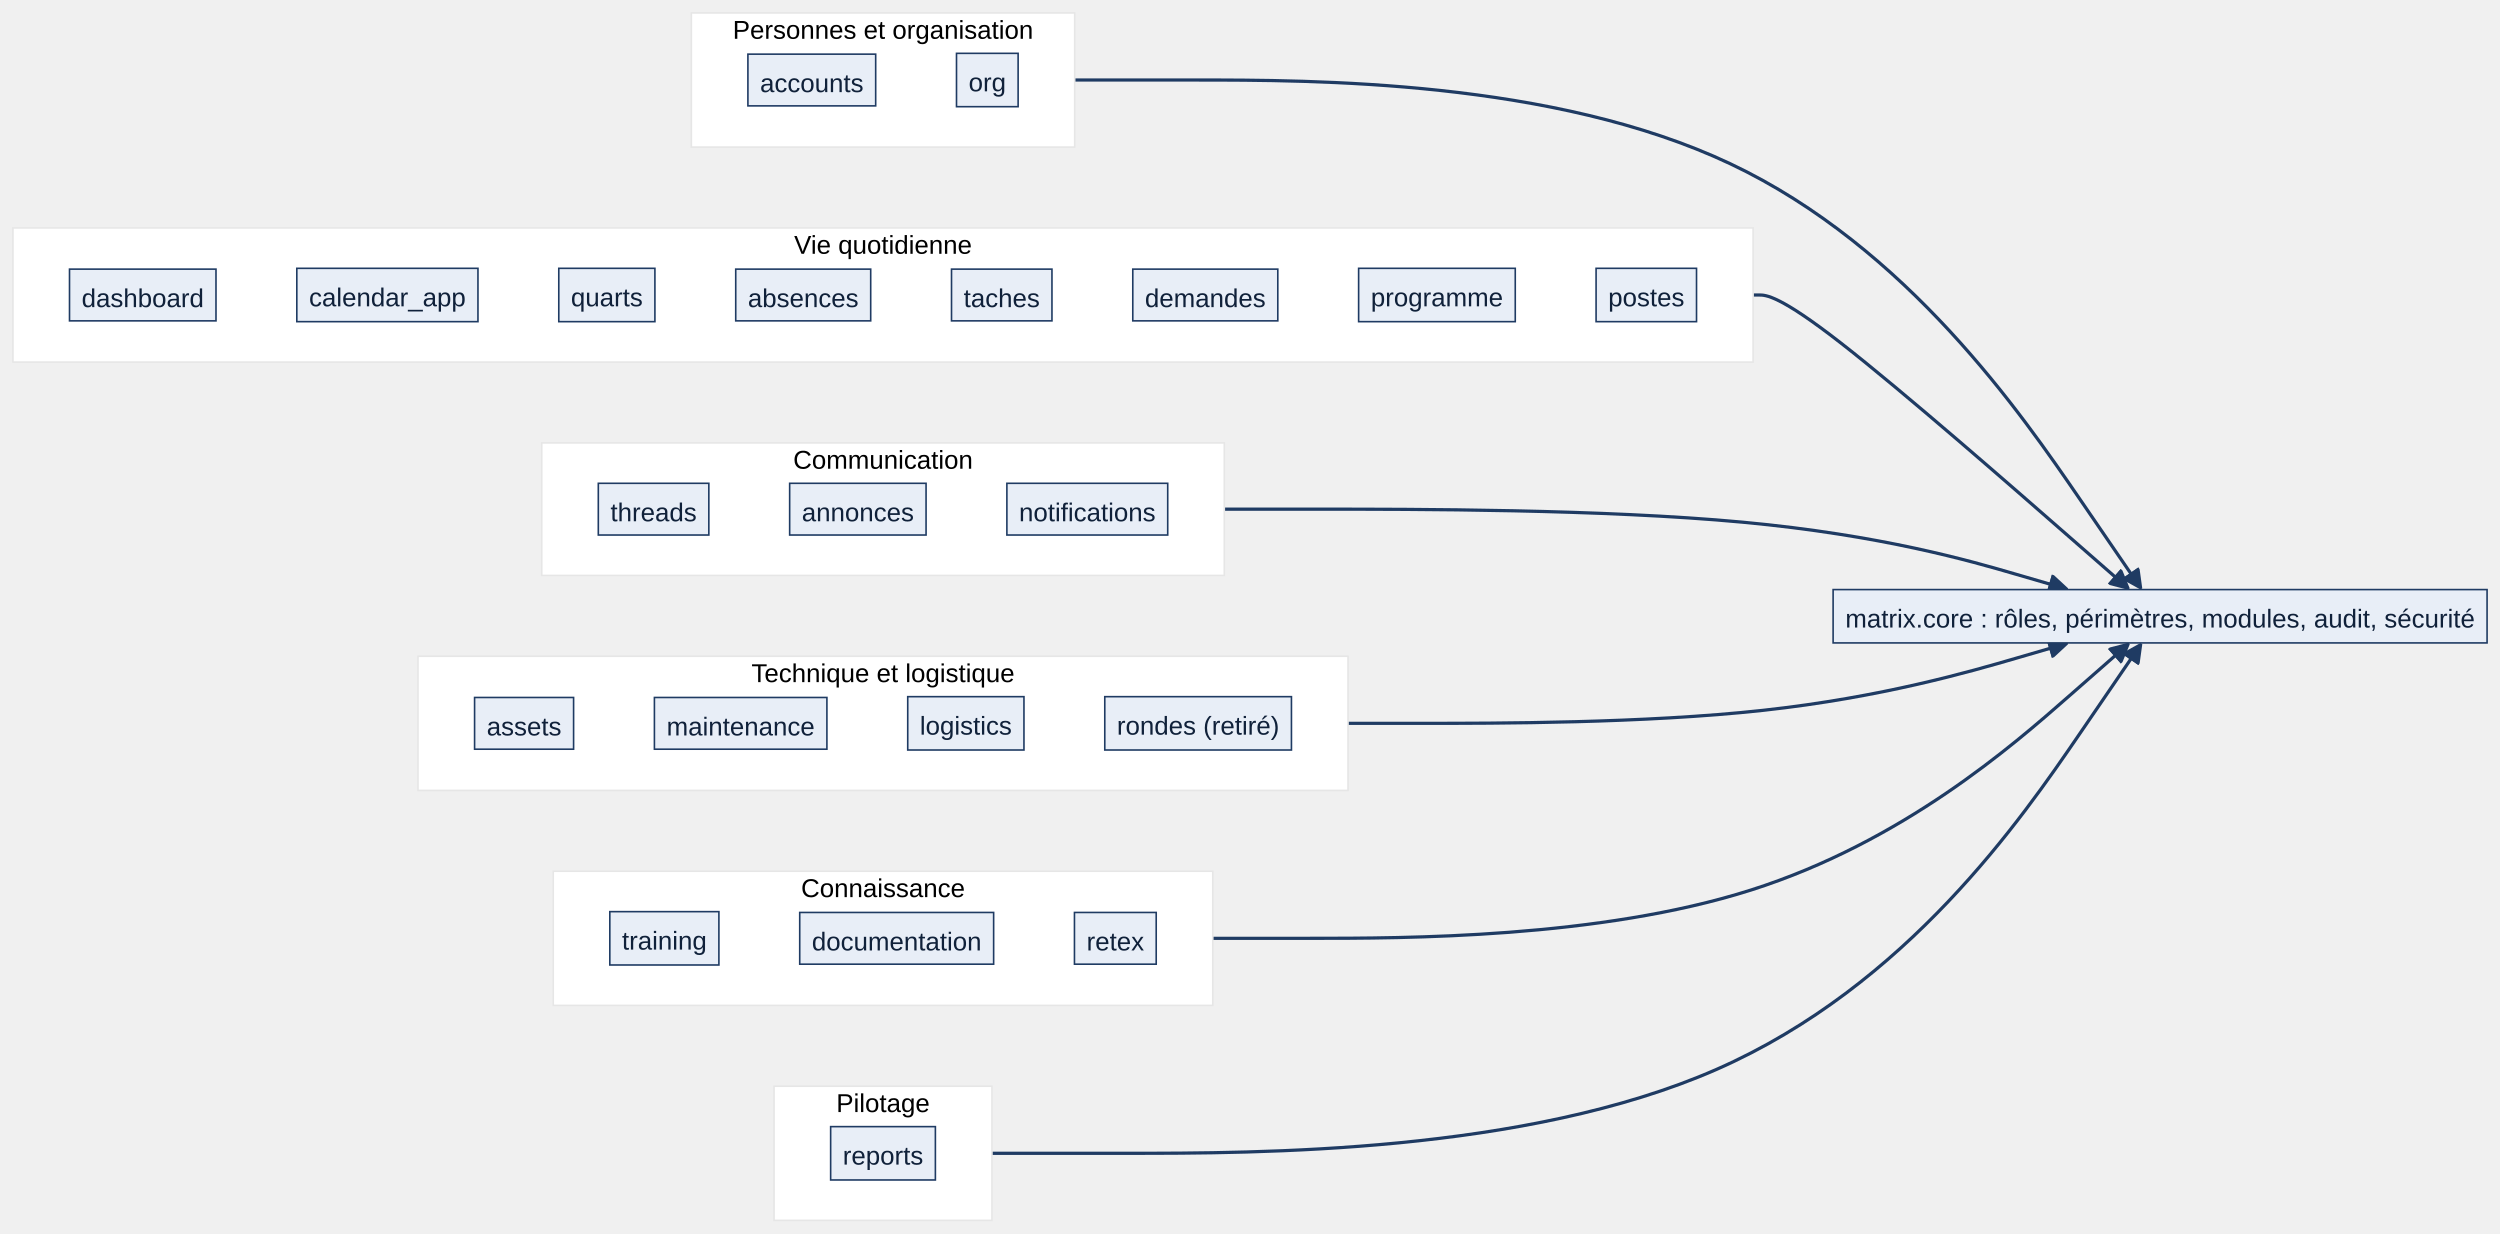
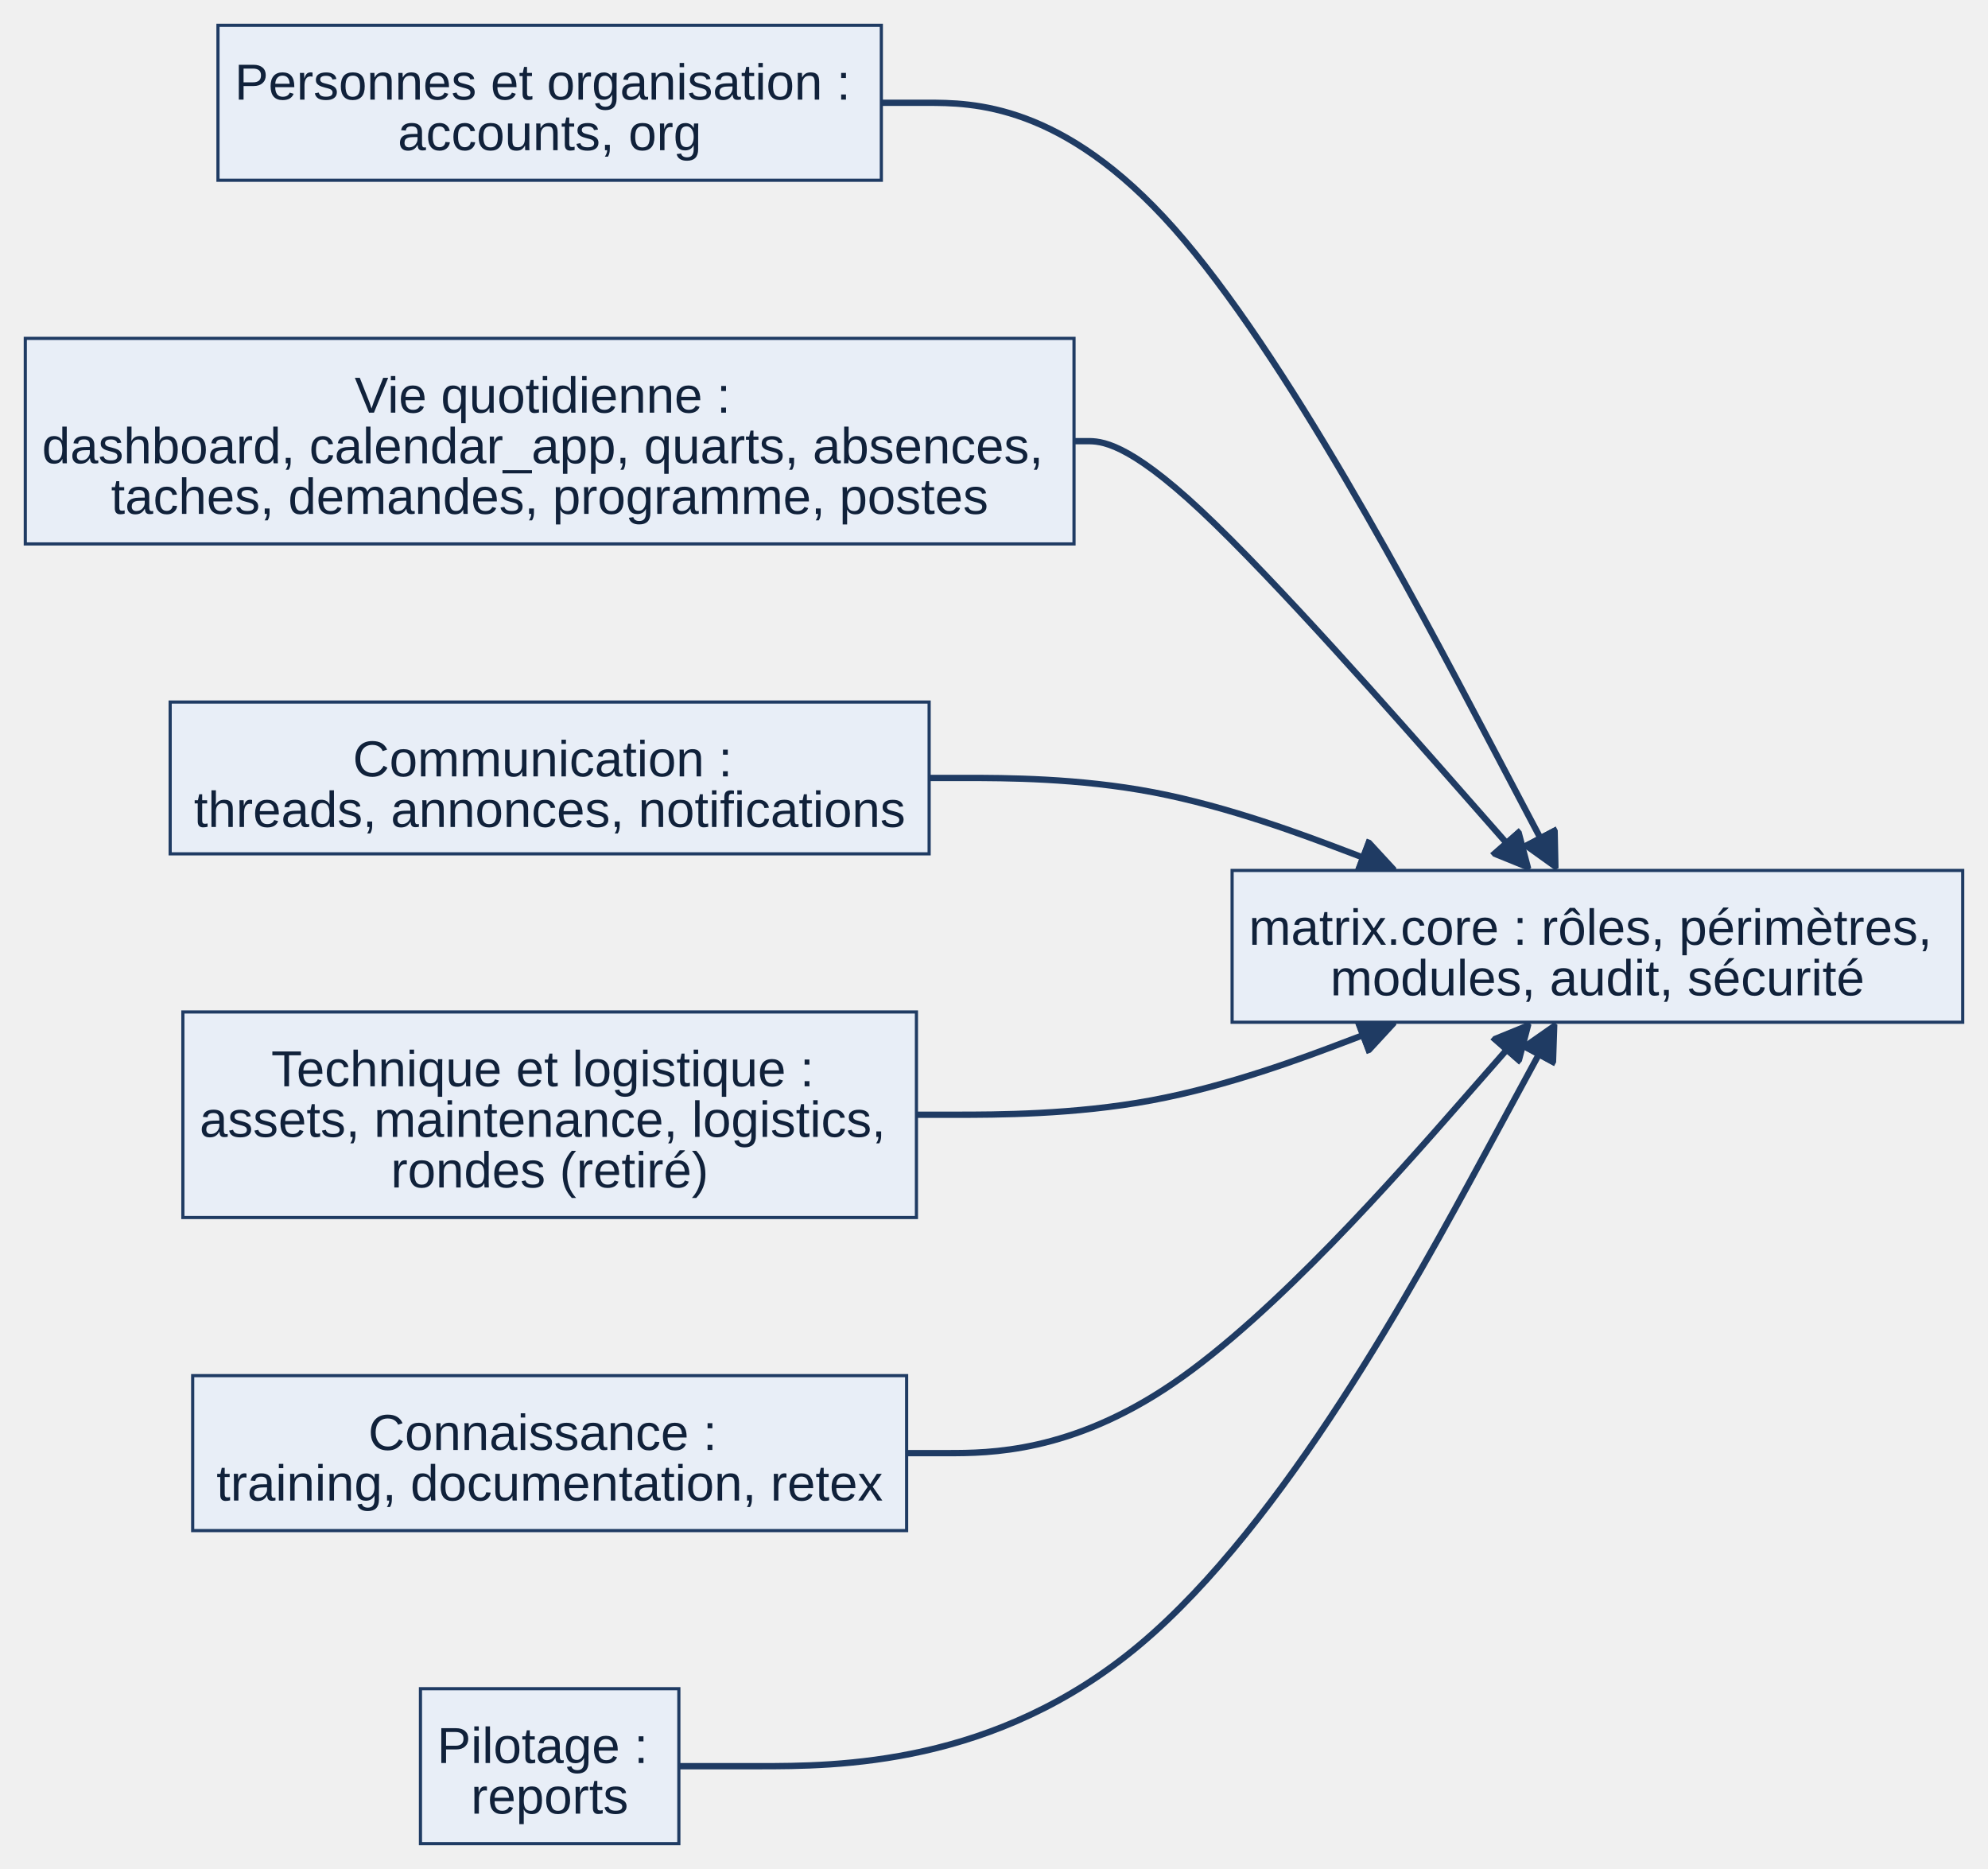
- <svg xmlns="http://www.w3.org/2000/svg" aria-roledescription="flowchart-v2" role="graphics-document document" viewBox="-7.5 -8 1546.648 763" style="max-width: 1546.648px;" width="100%" id="sS02_carte_modulesmmd">
+ <svg xmlns="http://www.w3.org/2000/svg" aria-roledescription="flowchart-v2" role="graphics-document document" viewBox="-8 -8 628.734 591" style="max-width: 628.734px;" width="100%" id="sS02_carte_modulesmmd">
  <style>#sS02_carte_modulesmmd{font-family:Arial,sans-serif;font-size:16px;fill:#10213a;}#sS02_carte_modulesmmd .error-icon{fill:#ffffff;}#sS02_carte_modulesmmd .error-text{fill:#000000;stroke:#000000;}#sS02_carte_modulesmmd .edge-thickness-normal{stroke-width:2px;}#sS02_carte_modulesmmd .edge-thickness-thick{stroke-width:3.5px;}#sS02_carte_modulesmmd .edge-pattern-solid{stroke-dasharray:0;}#sS02_carte_modulesmmd .edge-pattern-dashed{stroke-dasharray:3;}#sS02_carte_modulesmmd .edge-pattern-dotted{stroke-dasharray:2;}#sS02_carte_modulesmmd .marker{fill:#1f3b63;stroke:#1f3b63;}#sS02_carte_modulesmmd .marker.cross{stroke:#1f3b63;}#sS02_carte_modulesmmd svg{font-family:Arial,sans-serif;font-size:16px;}#sS02_carte_modulesmmd .label{font-family:Arial,sans-serif;color:#10213a;}#sS02_carte_modulesmmd .cluster-label text{fill:#000000;}#sS02_carte_modulesmmd .cluster-label span,#sS02_carte_modulesmmd p{color:#000000;}#sS02_carte_modulesmmd .label text,#sS02_carte_modulesmmd span,#sS02_carte_modulesmmd p{fill:#10213a;color:#10213a;}#sS02_carte_modulesmmd .node rect,#sS02_carte_modulesmmd .node circle,#sS02_carte_modulesmmd .node ellipse,#sS02_carte_modulesmmd .node polygon,#sS02_carte_modulesmmd .node path{fill:#e8eef7;stroke:#1f3b63;stroke-width:1px;}#sS02_carte_modulesmmd .flowchart-label text{text-anchor:middle;}#sS02_carte_modulesmmd .node .katex path{fill:#000;stroke:#000;stroke-width:1px;}#sS02_carte_modulesmmd .node .label{text-align:center;}#sS02_carte_modulesmmd .node.clickable{cursor:pointer;}#sS02_carte_modulesmmd .arrowheadPath{fill:#0b0b0b;}#sS02_carte_modulesmmd .edgePath .path{stroke:#1f3b63;stroke-width:2.0px;}#sS02_carte_modulesmmd .flowchart-link{stroke:#1f3b63;fill:none;}#sS02_carte_modulesmmd .edgeLabel{background-color:#f3f6fa;text-align:center;}#sS02_carte_modulesmmd .edgeLabel rect{opacity:0.5;background-color:#f3f6fa;fill:#f3f6fa;}#sS02_carte_modulesmmd .labelBkg{background-color:rgba(243, 246, 250, 0.5);}#sS02_carte_modulesmmd .cluster rect{fill:#ffffff;stroke:hsl(0, 0%, 90%);stroke-width:1px;}#sS02_carte_modulesmmd .cluster text{fill:#000000;}#sS02_carte_modulesmmd .cluster span,#sS02_carte_modulesmmd p{color:#000000;}#sS02_carte_modulesmmd div.mermaidTooltip{position:absolute;text-align:center;max-width:200px;padding:2px;font-family:Arial,sans-serif;font-size:12px;background:#ffffff;border:1px solid hsl(0, 0%, 90%);border-radius:2px;pointer-events:none;z-index:100;}#sS02_carte_modulesmmd .flowchartTitleText{text-anchor:middle;font-size:18px;fill:#10213a;}#sS02_carte_modulesmmd :root{--mermaid-font-family:"trebuchet ms",verdana,arial,sans-serif;}</style>
  <g>
    <marker orient="auto" markerHeight="12" markerWidth="12" markerUnits="userSpaceOnUse" refY="5" refX="6" viewBox="0 0 10 10" class="marker flowchart" id="sS02_carte_modulesmmd_flowchart-pointEnd">
      <path style="stroke-width: 1; stroke-dasharray: 1, 0;" class="arrowMarkerPath" d="M 0 0 L 10 5 L 0 10 z" />
    </marker>
    <marker orient="auto" markerHeight="12" markerWidth="12" markerUnits="userSpaceOnUse" refY="5" refX="4.5" viewBox="0 0 10 10" class="marker flowchart" id="sS02_carte_modulesmmd_flowchart-pointStart">
      <path style="stroke-width: 1; stroke-dasharray: 1, 0;" class="arrowMarkerPath" d="M 0 5 L 10 10 L 10 0 z" />
    </marker>
    <marker orient="auto" markerHeight="11" markerWidth="11" markerUnits="userSpaceOnUse" refY="5" refX="11" viewBox="0 0 10 10" class="marker flowchart" id="sS02_carte_modulesmmd_flowchart-circleEnd">
      <circle style="stroke-width: 1; stroke-dasharray: 1, 0;" class="arrowMarkerPath" r="5" cy="5" cx="5" />
    </marker>
    <marker orient="auto" markerHeight="11" markerWidth="11" markerUnits="userSpaceOnUse" refY="5" refX="-1" viewBox="0 0 10 10" class="marker flowchart" id="sS02_carte_modulesmmd_flowchart-circleStart">
      <circle style="stroke-width: 1; stroke-dasharray: 1, 0;" class="arrowMarkerPath" r="5" cy="5" cx="5" />
    </marker>
    <marker orient="auto" markerHeight="11" markerWidth="11" markerUnits="userSpaceOnUse" refY="5.2" refX="12" viewBox="0 0 11 11" class="marker cross flowchart" id="sS02_carte_modulesmmd_flowchart-crossEnd">
      <path style="stroke-width: 2; stroke-dasharray: 1, 0;" class="arrowMarkerPath" d="M 1,1 l 9,9 M 10,1 l -9,9" />
    </marker>
    <marker orient="auto" markerHeight="11" markerWidth="11" markerUnits="userSpaceOnUse" refY="5.2" refX="-1" viewBox="0 0 11 11" class="marker cross flowchart" id="sS02_carte_modulesmmd_flowchart-crossStart">
      <path style="stroke-width: 2; stroke-dasharray: 1, 0;" class="arrowMarkerPath" d="M 1,1 l 9,9 M 10,1 l -9,9" />
    </marker>
    <g class="root">
      <g class="clusters" />
      <g class="edgePaths">
-         <path marker-end="url(#sS02_carte_modulesmmd_flowchart-pointEnd)" style="fill:none;" class="edge-thickness-normal edge-pattern-solid flowchart-link LS-PERS LE-CORE" id="L-PERS-CORE-0" d="M656.871,41.5L730.988,41.5C805.104,41.5,953.337,41.5,1062.952,93.313C1172.567,145.126,1243.563,248.752,1279.061,300.565L1314.559,352.378" />
-         <path marker-end="url(#sS02_carte_modulesmmd_flowchart-pointEnd)" style="fill:none;" class="edge-thickness-normal edge-pattern-solid flowchart-link LS-VIE LE-CORE" id="L-VIE-CORE-0" d="M1076.57,174.5L1080.737,174.5C1084.904,174.5,1093.237,174.5,1131.475,204.294C1169.714,234.087,1237.857,293.674,1271.929,323.468L1306,353.261" />
-         <path marker-end="url(#sS02_carte_modulesmmd_flowchart-pointEnd)" style="fill:none;" class="edge-thickness-normal edge-pattern-solid flowchart-link LS-COM LE-CORE" id="L-COM-CORE-0" d="M749.418,307L808.11,307C866.802,307,984.186,307,1070.477,315.044C1156.768,323.089,1211.966,339.178,1239.564,347.222L1267.163,355.267" />
-         <path marker-end="url(#sS02_carte_modulesmmd_flowchart-pointEnd)" style="fill:none;" class="edge-thickness-normal edge-pattern-solid flowchart-link LS-TECH LE-CORE" id="L-TECH-CORE-0" d="M825.965,439.5L871.899,439.5C917.833,439.5,1009.702,439.5,1083.235,431.456C1156.768,423.411,1211.966,407.322,1239.564,399.278L1267.163,391.233" />
-         <path marker-end="url(#sS02_carte_modulesmmd_flowchart-pointEnd)" style="fill:none;" class="edge-thickness-normal edge-pattern-solid flowchart-link LS-SAV LE-CORE" id="L-SAV-CORE-0" d="M742.301,572.5L802.179,572.5C862.057,572.5,981.814,572.5,1075.772,542.624C1169.731,512.748,1237.891,452.996,1271.972,423.12L1306.052,393.244" />
-         <path marker-end="url(#sS02_carte_modulesmmd_flowchart-pointEnd)" style="fill:none;" class="edge-thickness-normal edge-pattern-solid flowchart-link LS-PIL LE-CORE" id="L-PIL-CORE-0" d="M605.684,705.5L688.331,705.5C770.979,705.5,936.275,705.5,1054.424,653.604C1172.573,601.708,1243.576,497.916,1279.078,446.02L1314.579,394.124" />
+         <path marker-end="url(#sS02_carte_modulesmmd_flowchart-pointEnd)" style="fill:none;" class="edge-thickness-normal edge-pattern-solid flowchart-link LS-PERS LE-CORE" id="L-PERS-CORE-0" d="M270.734,24.5L285.057,24.5C299.38,24.5,328.026,24.5,363.252,64.177C398.478,103.854,440.283,183.207,461.186,222.884L482.089,262.561" />
+         <path marker-end="url(#sS02_carte_modulesmmd_flowchart-pointEnd)" style="fill:none;" class="edge-thickness-normal edge-pattern-solid flowchart-link LS-VIE LE-CORE" id="L-VIE-CORE-0" d="M331.672,131.5L335.839,131.5C340.005,131.5,348.339,131.5,371.825,153.462C395.311,175.424,433.95,219.347,453.27,241.309L472.59,263.271" />
+         <path marker-end="url(#sS02_carte_modulesmmd_flowchart-pointEnd)" style="fill:none;" class="edge-thickness-normal edge-pattern-solid flowchart-link LS-COM LE-CORE" id="L-COM-CORE-0" d="M285.852,238L297.655,238C309.458,238,333.065,238,356.908,242.562C380.751,247.124,404.83,256.248,416.869,260.81L428.909,265.372" />
+         <path marker-end="url(#sS02_carte_modulesmmd_flowchart-pointEnd)" style="fill:none;" class="edge-thickness-normal edge-pattern-solid flowchart-link LS-TECH LE-CORE" id="L-TECH-CORE-0" d="M281.836,344.5L294.309,344.5C306.781,344.5,331.727,344.5,356.239,339.938C380.751,335.376,404.83,326.252,416.869,321.69L428.909,317.128" />
+         <path marker-end="url(#sS02_carte_modulesmmd_flowchart-pointEnd)" style="fill:none;" class="edge-thickness-normal edge-pattern-solid flowchart-link LS-SAV LE-CORE" id="L-SAV-CORE-0" d="M278.734,451.5L291.724,451.5C304.714,451.5,330.693,451.5,363.014,429.456C395.335,407.412,433.999,363.323,453.33,341.279L472.662,319.235" />
+         <path marker-end="url(#sS02_carte_modulesmmd_flowchart-pointEnd)" style="fill:none;" class="edge-thickness-normal edge-pattern-solid flowchart-link LS-PIL LE-CORE" id="L-PIL-CORE-0" d="M206.695,550.5L231.691,550.5C256.688,550.5,306.68,550.5,352.508,512.068C398.337,473.636,440.002,396.773,460.835,358.341L481.668,319.909" />
      </g>
      <g class="edgeLabels">
        <g class="edgeLabel">
          <g transform="translate(0, 0)" class="label">
            <rect height="0" width="0" ry="0" rx="0" />
            <text style="">
              <tspan class="row" x="0" dy="1em" xml:space="preserve" />
            </text>
          </g>
        </g>
        <g class="edgeLabel">
          <g transform="translate(0, 0)" class="label">
            <rect height="0" width="0" ry="0" rx="0" />
            <text style="">
              <tspan class="row" x="0" dy="1em" xml:space="preserve" />
            </text>
          </g>
        </g>
        <g class="edgeLabel">
          <g transform="translate(0, 0)" class="label">
            <rect height="0" width="0" ry="0" rx="0" />
            <text style="">
              <tspan class="row" x="0" dy="1em" xml:space="preserve" />
            </text>
          </g>
        </g>
        <g class="edgeLabel">
          <g transform="translate(0, 0)" class="label">
            <rect height="0" width="0" ry="0" rx="0" />
            <text style="">
              <tspan class="row" x="0" dy="1em" xml:space="preserve" />
            </text>
          </g>
        </g>
        <g class="edgeLabel">
          <g transform="translate(0, 0)" class="label">
            <rect height="0" width="0" ry="0" rx="0" />
            <text style="">
              <tspan class="row" x="0" dy="1em" xml:space="preserve" />
            </text>
          </g>
        </g>
        <g class="edgeLabel">
          <g transform="translate(0, 0)" class="label">
            <rect height="0" width="0" ry="0" rx="0" />
            <text style="">
              <tspan class="row" x="0" dy="1em" xml:space="preserve" />
            </text>
          </g>
        </g>
      </g>
      <g class="nodes">
-         <g transform="translate(463.3867, 656)" class="root">
-           <g class="clusters">
-             <g id="PIL" class="cluster default flowchart-label">
-               <rect height="83" width="134.797" y="8" x="8" ry="0" rx="0" style="" />
-               <g transform="translate(75.39844, 8)" class="cluster-label">
-                 <text style="">
-                   <tspan class="row" x="0" dy="1em" xml:space="preserve">Pilotage</tspan>
-                 </text>
-               </g>
-             </g>
-           </g>
-           <g class="edgePaths" />
-           <g class="edgeLabels" />
-           <g class="nodes">
-             <g transform="translate(75.39844, 49.5)" data-id="reports" data-node="true" id="flowchart-reports-40" class="node default default flowchart-label">
-               <rect height="33" width="64.797" y="-16.5" x="-32.398" ry="0" rx="0" style="" class="basic label-container" />
-               <g transform="translate(0, -9)" style="" class="label">
-                 <rect />
-                 <text style="">
-                   <tspan class="row" x="0" dy="1em" xml:space="preserve">reports</tspan>
-                 </text>
-               </g>
-             </g>
+         <g transform="translate(165.8359, 24.5)" data-id="PERS" data-node="true" id="flowchart-PERS-18" class="node default default flowchart-label">
+           <rect height="49" width="209.797" y="-24.5" x="-104.898" ry="0" rx="0" style="" class="basic label-container" />
+           <g transform="translate(0, -17)" style="" class="label">
+             <rect />
+             <text style="">
+               <tspan class="row" x="0" dy="1em" xml:space="preserve">Personnes et organisation :</tspan>
+               <tspan class="row" x="0" dy="1em" xml:space="preserve">accounts, org</tspan>
+             </text>
          </g>
        </g>
-         <g transform="translate(326.7695, 523)" class="root">
-           <g class="clusters">
-             <g id="SAV" class="cluster default flowchart-label">
-               <rect height="83" width="408.031" y="8" x="8" ry="0" rx="0" style="" />
-               <g transform="translate(212.0156, 8)" class="cluster-label">
-                 <text style="">
-                   <tspan class="row" x="0" dy="1em" xml:space="preserve">Connaissance</tspan>
-                 </text>
-               </g>
-             </g>
-           </g>
-           <g class="edgePaths" />
-           <g class="edgeLabels" />
-           <g class="nodes">
-             <g transform="translate(76.74219, 49.5)" data-id="training" data-node="true" id="flowchart-training-37" class="node default default flowchart-label">
-               <rect height="33" width="67.484" y="-16.5" x="-33.742" ry="0" rx="0" style="" class="basic label-container" />
-               <g transform="translate(0, -9)" style="" class="label">
-                 <rect />
-                 <text style="">
-                   <tspan class="row" x="0" dy="1em" xml:space="preserve">training</tspan>
-                 </text>
-               </g>
-             </g>
-             <g transform="translate(220.4688, 49.5)" data-id="documentation" data-node="true" id="flowchart-documentation-38" class="node default default flowchart-label">
-               <rect height="32" width="119.969" y="-16" x="-59.984" ry="0" rx="0" style="" class="basic label-container" />
-               <g transform="translate(0, -8.5)" style="" class="label">
-                 <rect />
-                 <text style="">
-                   <tspan class="row" x="0" dy="1em" xml:space="preserve">documentation</tspan>
-                 </text>
-               </g>
-             </g>
-             <g transform="translate(355.7422, 49.5)" data-id="retex" data-node="true" id="flowchart-retex-39" class="node default default flowchart-label">
-               <rect height="32" width="50.578" y="-16" x="-25.289" ry="0" rx="0" style="" class="basic label-container" />
-               <g transform="translate(0, -8.5)" style="" class="label">
-                 <rect />
-                 <text style="">
-                   <tspan class="row" x="0" dy="1em" xml:space="preserve">retex</tspan>
-                 </text>
-               </g>
-             </g>
+         <g transform="translate(165.8359, 131.5)" data-id="VIE" data-node="true" id="flowchart-VIE-19" class="node default default flowchart-label">
+           <rect height="65" width="331.672" y="-32.5" x="-165.836" ry="0" rx="0" style="" class="basic label-container" />
+           <g transform="translate(0, -25)" style="" class="label">
+             <rect />
+             <text style="">
+               <tspan class="row" x="0" dy="1em" xml:space="preserve">Vie quotidienne :</tspan>
+               <tspan class="row" x="0" dy="1em" xml:space="preserve">dashboard, calendar_app, quarts, absences,</tspan>
+               <tspan class="row" x="0" dy="1em" xml:space="preserve">taches, demandes, programme, postes</tspan>
+             </text>
          </g>
        </g>
-         <g transform="translate(243.1055, 390)" class="root">
-           <g class="clusters">
-             <g id="TECH" class="cluster default flowchart-label">
-               <rect height="83" width="575.359" y="8" x="8" ry="0" rx="0" style="" />
-               <g transform="translate(295.6797, 8)" class="cluster-label">
-                 <text style="">
-                   <tspan class="row" x="0" dy="1em" xml:space="preserve">Technique et logistique</tspan>
-                 </text>
-               </g>
-             </g>
-           </g>
-           <g class="edgePaths" />
-           <g class="edgeLabels" />
-           <g class="nodes">
-             <g transform="translate(73.625, 49.5)" data-id="assets" data-node="true" id="flowchart-assets-33" class="node default default flowchart-label">
-               <rect height="32" width="61.25" y="-16" x="-30.625" ry="0" rx="0" style="" class="basic label-container" />
-               <g transform="translate(0, -8.5)" style="" class="label">
-                 <rect />
-                 <text style="">
-                   <tspan class="row" x="0" dy="1em" xml:space="preserve">assets</tspan>
-                 </text>
-               </g>
-             </g>
-             <g transform="translate(207.6094, 49.5)" data-id="maintenance" data-node="true" id="flowchart-maintenance-34" class="node default default flowchart-label">
-               <rect height="32" width="106.719" y="-16" x="-53.359" ry="0" rx="0" style="" class="basic label-container" />
-               <g transform="translate(0, -8.5)" style="" class="label">
-                 <rect />
-                 <text style="">
-                   <tspan class="row" x="0" dy="1em" xml:space="preserve">maintenance</tspan>
-                 </text>
-               </g>
-             </g>
-             <g transform="translate(346.9219, 49.5)" data-id="logistics" data-node="true" id="flowchart-logistics-35" class="node default default flowchart-label">
-               <rect height="33" width="71.906" y="-16.5" x="-35.953" ry="0" rx="0" style="" class="basic label-container" />
-               <g transform="translate(0, -9)" style="" class="label">
-                 <rect />
-                 <text style="">
-                   <tspan class="row" x="0" dy="1em" xml:space="preserve">logistics</tspan>
-                 </text>
-               </g>
-             </g>
-             <g transform="translate(490.6172, 49.5)" data-id="rondes" data-node="true" id="flowchart-rondes-36" class="node default default flowchart-label">
-               <rect height="33" width="115.484" y="-16.5" x="-57.742" ry="0" rx="0" style="" class="basic label-container" />
-               <g transform="translate(0, -9)" style="" class="label">
-                 <rect />
-                 <text style="">
-                   <tspan class="row" x="0" dy="1em" xml:space="preserve">rondes (retiré)</tspan>
-                 </text>
-               </g>
-             </g>
+         <g transform="translate(165.8359, 238)" data-id="COM" data-node="true" id="flowchart-COM-20" class="node default default flowchart-label">
+           <rect height="48" width="240.031" y="-24" x="-120.016" ry="0" rx="0" style="" class="basic label-container" />
+           <g transform="translate(0, -16.5)" style="" class="label">
+             <rect />
+             <text style="">
+               <tspan class="row" x="0" dy="1em" xml:space="preserve">Communication :</tspan>
+               <tspan class="row" x="0" dy="1em" xml:space="preserve">threads, annonces, notifications</tspan>
+             </text>
          </g>
        </g>
-         <g transform="translate(319.6523, 258)" class="root">
-           <g class="clusters">
-             <g id="COM" class="cluster default flowchart-label">
-               <rect height="82" width="422.266" y="8" x="8" ry="0" rx="0" style="" />
-               <g transform="translate(219.1328, 8)" class="cluster-label">
-                 <text style="">
-                   <tspan class="row" x="0" dy="1em" xml:space="preserve">Communication</tspan>
-                 </text>
-               </g>
-             </g>
-           </g>
-           <g class="edgePaths" />
-           <g class="edgeLabels" />
-           <g class="nodes">
-             <g transform="translate(77.1875, 49)" data-id="threads" data-node="true" id="flowchart-threads-30" class="node default default flowchart-label">
-               <rect height="32" width="68.375" y="-16" x="-34.188" ry="0" rx="0" style="" class="basic label-container" />
-               <g transform="translate(0, -8.5)" style="" class="label">
-                 <rect />
-                 <text style="">
-                   <tspan class="row" x="0" dy="1em" xml:space="preserve">threads</tspan>
-                 </text>
-               </g>
-             </g>
-             <g transform="translate(203.5703, 49)" data-id="annonces" data-node="true" id="flowchart-annonces-31" class="node default default flowchart-label">
-               <rect height="32" width="84.391" y="-16" x="-42.195" ry="0" rx="0" style="" class="basic label-container" />
-               <g transform="translate(0, -8.5)" style="" class="label">
-                 <rect />
-                 <text style="">
-                   <tspan class="row" x="0" dy="1em" xml:space="preserve">annonces</tspan>
-                 </text>
-               </g>
-             </g>
-             <g transform="translate(345.5156, 49)" data-id="notifications" data-node="true" id="flowchart-notifications-32" class="node default default flowchart-label">
-               <rect height="32" width="99.5" y="-16" x="-49.75" ry="0" rx="0" style="" class="basic label-container" />
-               <g transform="translate(0, -8.5)" style="" class="label">
-                 <rect />
-                 <text style="">
-                   <tspan class="row" x="0" dy="1em" xml:space="preserve">notifications</tspan>
-                 </text>
-               </g>
-             </g>
+         <g transform="translate(165.8359, 344.5)" data-id="TECH" data-node="true" id="flowchart-TECH-21" class="node default default flowchart-label">
+           <rect height="65" width="232" y="-32.5" x="-116" ry="0" rx="0" style="" class="basic label-container" />
+           <g transform="translate(0, -25)" style="" class="label">
+             <rect />
+             <text style="">
+               <tspan class="row" x="0" dy="1em" xml:space="preserve">Technique et logistique :</tspan>
+               <tspan class="row" x="0" dy="1em" xml:space="preserve">assets, maintenance, logistics,</tspan>
+               <tspan class="row" x="0" dy="1em" xml:space="preserve">rondes (retiré)</tspan>
+             </text>
          </g>
        </g>
-         <g transform="translate(-7.5, 125)" class="root">
-           <g class="clusters">
-             <g id="VIE" class="cluster default flowchart-label">
-               <rect height="83" width="1076.57" y="8" x="8" ry="0" rx="0" style="" />
-               <g transform="translate(546.2852, 8)" class="cluster-label">
-                 <text style="">
-                   <tspan class="row" x="0" dy="1em" xml:space="preserve">Vie quotidienne</tspan>
-                 </text>
-               </g>
-             </g>
-           </g>
-           <g class="edgePaths" />
-           <g class="edgeLabels" />
-           <g class="nodes">
-             <g transform="translate(88.3125, 49.5)" data-id="dashboard" data-node="true" id="flowchart-dashboard-22" class="node default default flowchart-label">
-               <rect height="32" width="90.625" y="-16" x="-45.312" ry="0" rx="0" style="" class="basic label-container" />
-               <g transform="translate(0, -8.5)" style="" class="label">
-                 <rect />
-                 <text style="">
-                   <tspan class="row" x="0" dy="1em" xml:space="preserve">dashboard</tspan>
-                 </text>
-               </g>
-             </g>
-             <g transform="translate(239.6602, 49.5)" data-id="calendar_app" data-node="true" id="flowchart-calendar_app-23" class="node default default flowchart-label">
-               <rect height="33" width="112.07" y="-16.5" x="-56.035" ry="0" rx="0" style="" class="basic label-container" />
-               <g transform="translate(0, -9)" style="" class="label">
-                 <rect />
-                 <text style="">
-                   <tspan class="row" x="0" dy="1em" xml:space="preserve">calendar_app</tspan>
-                 </text>
-               </g>
-             </g>
-             <g transform="translate(375.4297, 49.5)" data-id="quarts" data-node="true" id="flowchart-quarts-24" class="node default default flowchart-label">
-               <rect height="33" width="59.469" y="-16.5" x="-29.734" ry="0" rx="0" style="" class="basic label-container" />
-               <g transform="translate(0, -9)" style="" class="label">
-                 <rect />
-                 <text style="">
-                   <tspan class="row" x="0" dy="1em" xml:space="preserve">quarts</tspan>
-                 </text>
-               </g>
-             </g>
-             <g transform="translate(496.9141, 49.5)" data-id="absences" data-node="true" id="flowchart-absences-25" class="node default default flowchart-label">
-               <rect height="32" width="83.5" y="-16" x="-41.75" ry="0" rx="0" style="" class="basic label-container" />
-               <g transform="translate(0, -8.5)" style="" class="label">
-                 <rect />
-                 <text style="">
-                   <tspan class="row" x="0" dy="1em" xml:space="preserve">absences</tspan>
-                 </text>
-               </g>
-             </g>
-             <g transform="translate(619.7344, 49.5)" data-id="taches" data-node="true" id="flowchart-taches-26" class="node default default flowchart-label">
-               <rect height="32" width="62.141" y="-16" x="-31.07" ry="0" rx="0" style="" class="basic label-container" />
-               <g transform="translate(0, -8.5)" style="" class="label">
-                 <rect />
-                 <text style="">
-                   <tspan class="row" x="0" dy="1em" xml:space="preserve">taches</tspan>
-                 </text>
-               </g>
-             </g>
-             <g transform="translate(745.6641, 49.5)" data-id="demandes" data-node="true" id="flowchart-demandes-27" class="node default default flowchart-label">
-               <rect height="32" width="89.719" y="-16" x="-44.859" ry="0" rx="0" style="" class="basic label-container" />
-               <g transform="translate(0, -8.5)" style="" class="label">
-                 <rect />
-                 <text style="">
-                   <tspan class="row" x="0" dy="1em" xml:space="preserve">demandes</tspan>
-                 </text>
-               </g>
-             </g>
-             <g transform="translate(888.9766, 49.5)" data-id="programme" data-node="true" id="flowchart-programme-28" class="node default default flowchart-label">
-               <rect height="33" width="96.906" y="-16.5" x="-48.453" ry="0" rx="0" style="" class="basic label-container" />
-               <g transform="translate(0, -9)" style="" class="label">
-                 <rect />
-                 <text style="">
-                   <tspan class="row" x="0" dy="1em" xml:space="preserve">programme</tspan>
-                 </text>
-               </g>
-             </g>
-             <g transform="translate(1018.5, 49.5)" data-id="postes" data-node="true" id="flowchart-postes-29" class="node default default flowchart-label">
-               <rect height="33" width="62.141" y="-16.5" x="-31.07" ry="0" rx="0" style="" class="basic label-container" />
-               <g transform="translate(0, -9)" style="" class="label">
-                 <rect />
-                 <text style="">
-                   <tspan class="row" x="0" dy="1em" xml:space="preserve">postes</tspan>
-                 </text>
-               </g>
-             </g>
+         <g transform="translate(165.8359, 451.5)" data-id="SAV" data-node="true" id="flowchart-SAV-22" class="node default default flowchart-label">
+           <rect height="49" width="225.797" y="-24.5" x="-112.898" ry="0" rx="0" style="" class="basic label-container" />
+           <g transform="translate(0, -17)" style="" class="label">
+             <rect />
+             <text style="">
+               <tspan class="row" x="0" dy="1em" xml:space="preserve">Connaissance :</tspan>
+               <tspan class="row" x="0" dy="1em" xml:space="preserve">training, documentation, retex</tspan>
+             </text>
          </g>
        </g>
-         <g transform="translate(412.1992, -8)" class="root">
-           <g class="clusters">
-             <g id="PERS" class="cluster default flowchart-label">
-               <rect height="83" width="237.172" y="8" x="8" ry="0" rx="0" style="" />
-               <g transform="translate(126.5859, 8)" class="cluster-label">
-                 <text style="">
-                   <tspan class="row" x="0" dy="1em" xml:space="preserve">Personnes et organisation</tspan>
-                 </text>
-               </g>
-             </g>
-           </g>
-           <g class="edgePaths" />
-           <g class="edgeLabels" />
-           <g class="nodes">
-             <g transform="translate(82.52344, 49.5)" data-id="accounts" data-node="true" id="flowchart-accounts-20" class="node default default flowchart-label">
-               <rect height="32" width="79.047" y="-16" x="-39.523" ry="0" rx="0" style="" class="basic label-container" />
-               <g transform="translate(0, -8.5)" style="" class="label">
-                 <rect />
-                 <text style="">
-                   <tspan class="row" x="0" dy="1em" xml:space="preserve">accounts</tspan>
-                 </text>
-               </g>
-             </g>
-             <g transform="translate(191.1094, 49.5)" data-id="org" data-node="true" id="flowchart-org-21" class="node default default flowchart-label">
-               <rect height="33" width="38.125" y="-16.5" x="-19.062" ry="0" rx="0" style="" class="basic label-container" />
-               <g transform="translate(0, -9)" style="" class="label">
-                 <rect />
-                 <text style="">
-                   <tspan class="row" x="0" dy="1em" xml:space="preserve">org</tspan>
-                 </text>
-               </g>
-             </g>
+         <g transform="translate(165.8359, 550.5)" data-id="PIL" data-node="true" id="flowchart-PIL-23" class="node default default flowchart-label">
+           <rect height="49" width="81.719" y="-24.5" x="-40.859" ry="0" rx="0" style="" class="basic label-container" />
+           <g transform="translate(0, -17)" style="" class="label">
+             <rect />
+             <text style="">
+               <tspan class="row" x="0" dy="1em" xml:space="preserve">Pilotage :</tspan>
+               <tspan class="row" x="0" dy="1em" xml:space="preserve">reports</tspan>
+             </text>
          </g>
        </g>
-         <g transform="translate(1328.859, 373.25)" data-id="CORE" data-node="true" id="flowchart-CORE-41" class="node default default flowchart-label">
-           <rect height="33" width="404.578" y="-16.5" x="-202.289" ry="0" rx="0" style="" class="basic label-container" />
-           <g transform="translate(0, -9)" style="" class="label">
+         <g transform="translate(497.2031, 291.25)" data-id="CORE" data-node="true" id="flowchart-CORE-24" class="node default default flowchart-label">
+           <rect height="48" width="231.062" y="-24" x="-115.531" ry="0" rx="0" style="" class="basic label-container" />
+           <g transform="translate(0, -16.5)" style="" class="label">
            <rect />
            <text style="">
-               <tspan class="row" x="0" dy="1em" xml:space="preserve">matrix.core : rôles, périmètres, modules, audit, sécurité</tspan>
+               <tspan class="row" x="0" dy="1em" xml:space="preserve">matrix.core : rôles, périmètres,</tspan>
+               <tspan class="row" x="0" dy="1em" xml:space="preserve">modules, audit, sécurité</tspan>
            </text>
          </g>
        </g>
      </g>
    </g>
  </g>
</svg>
